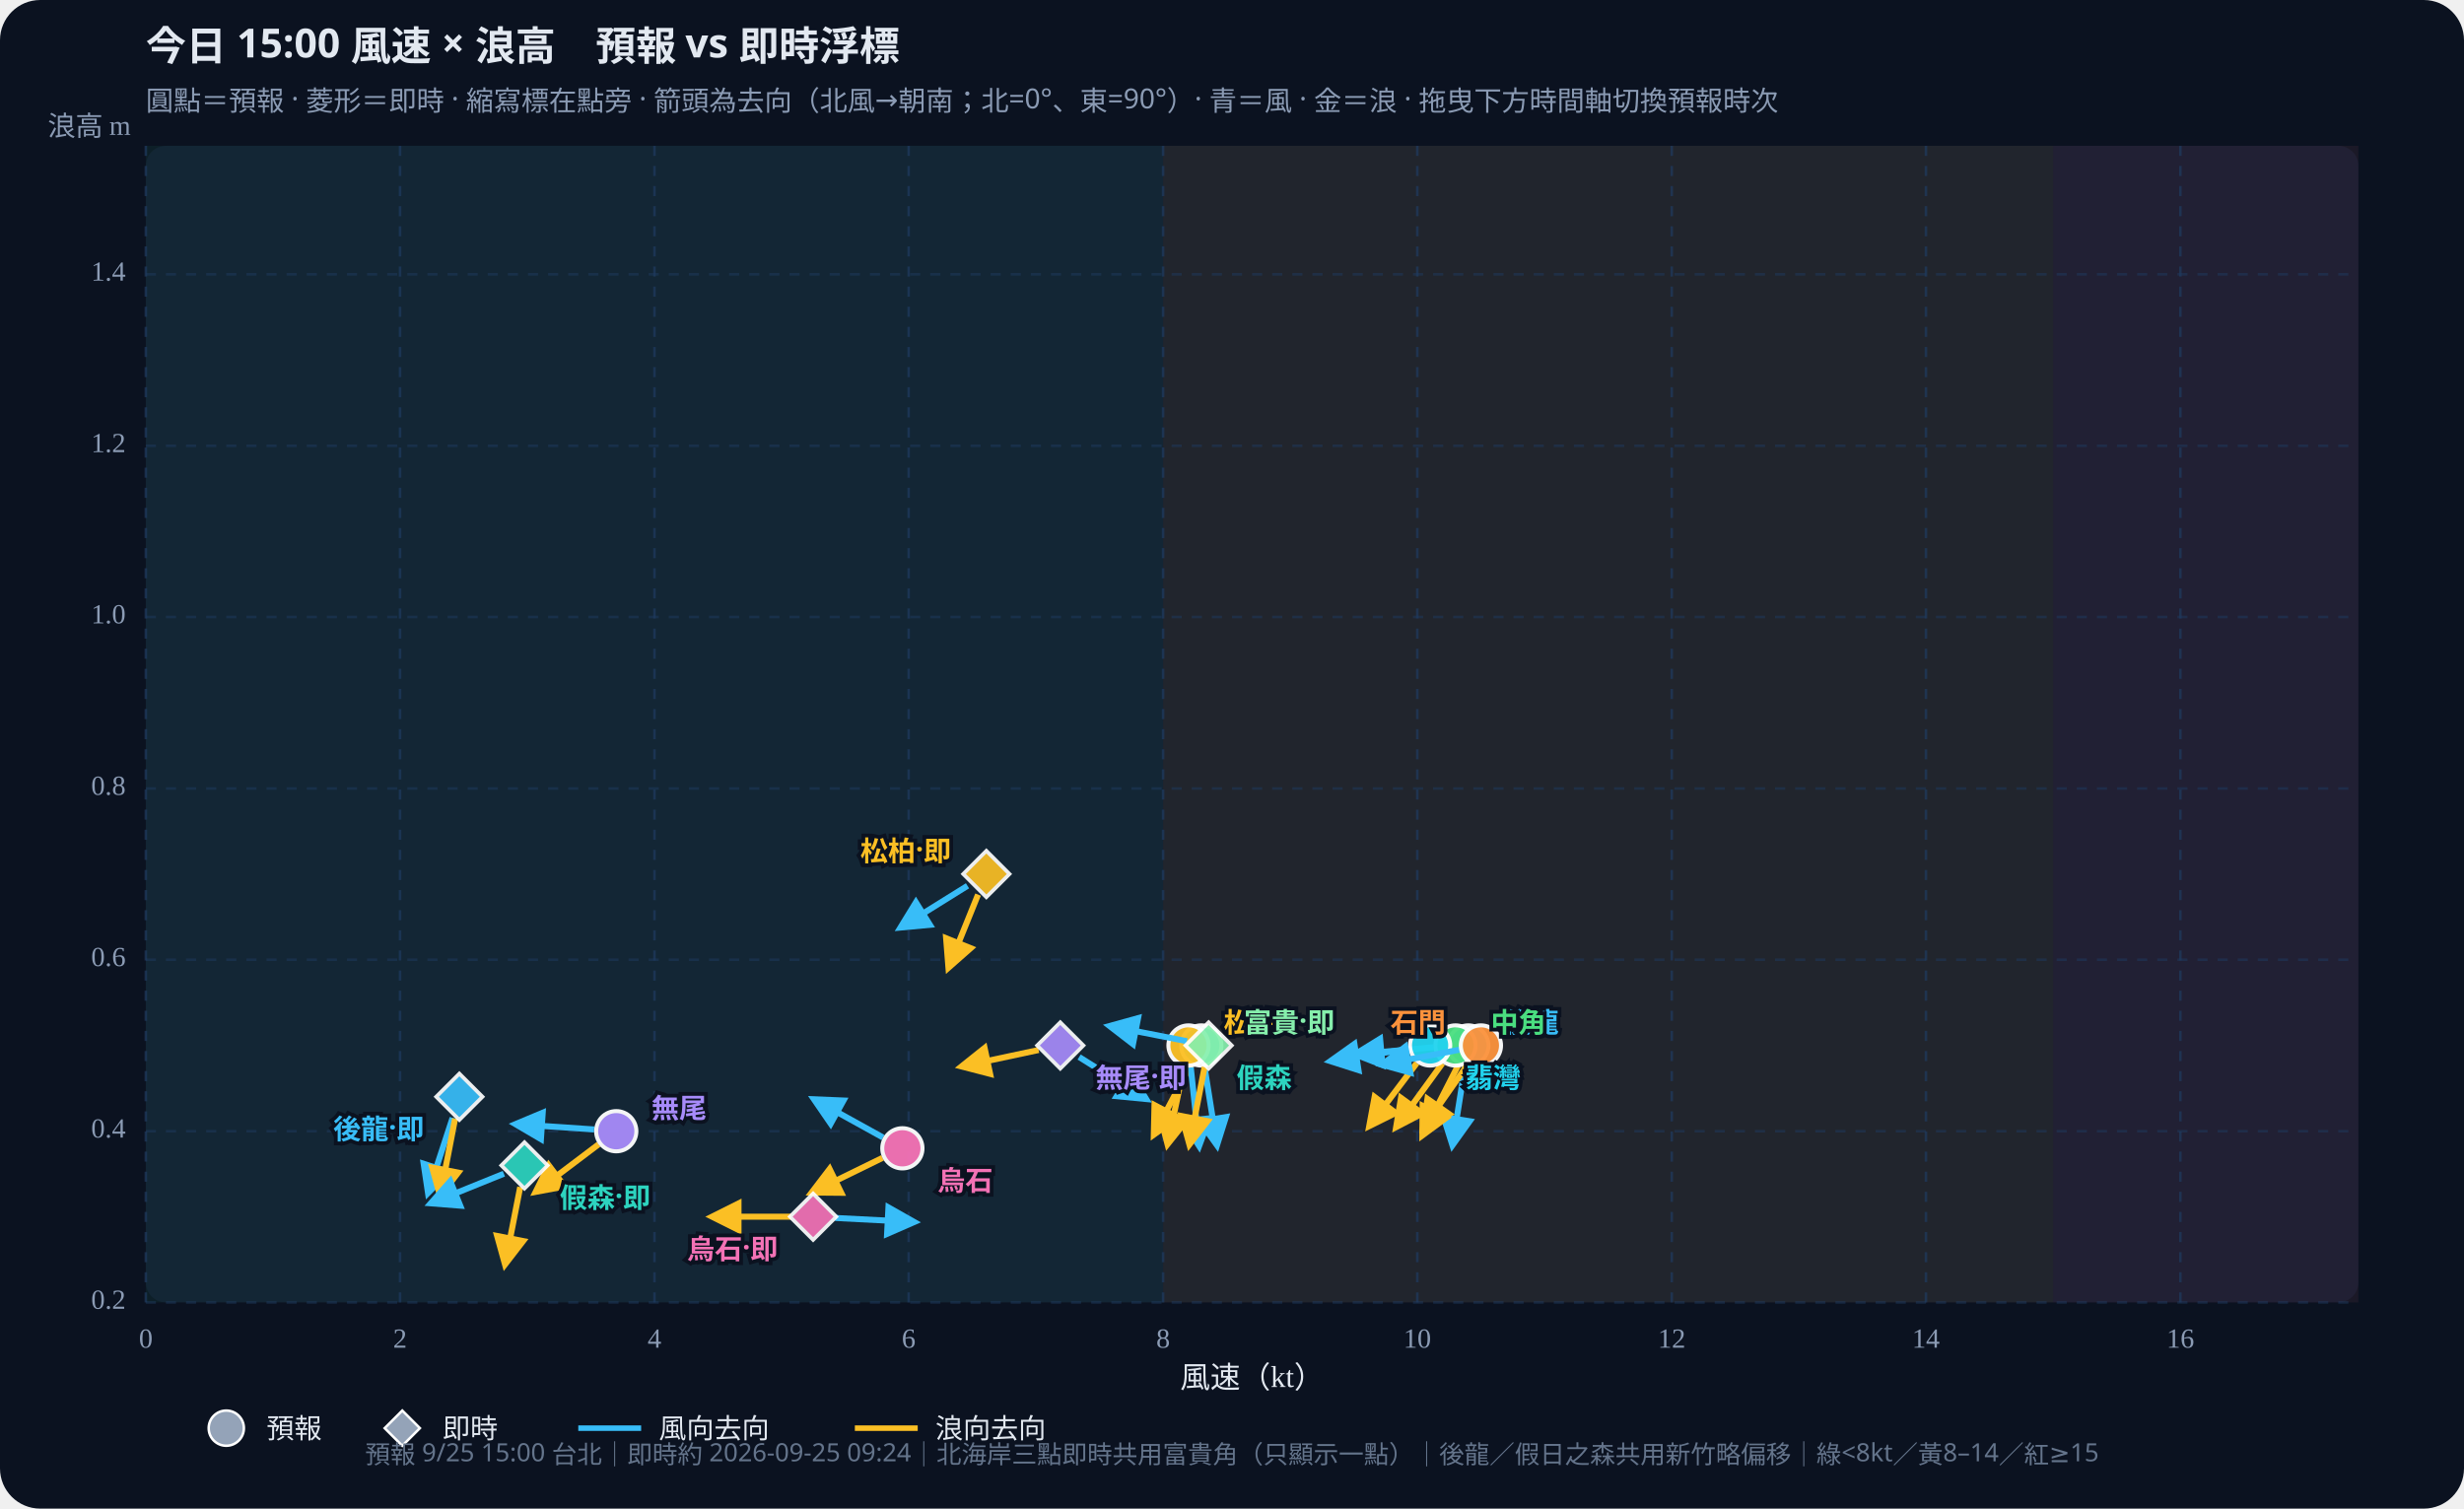
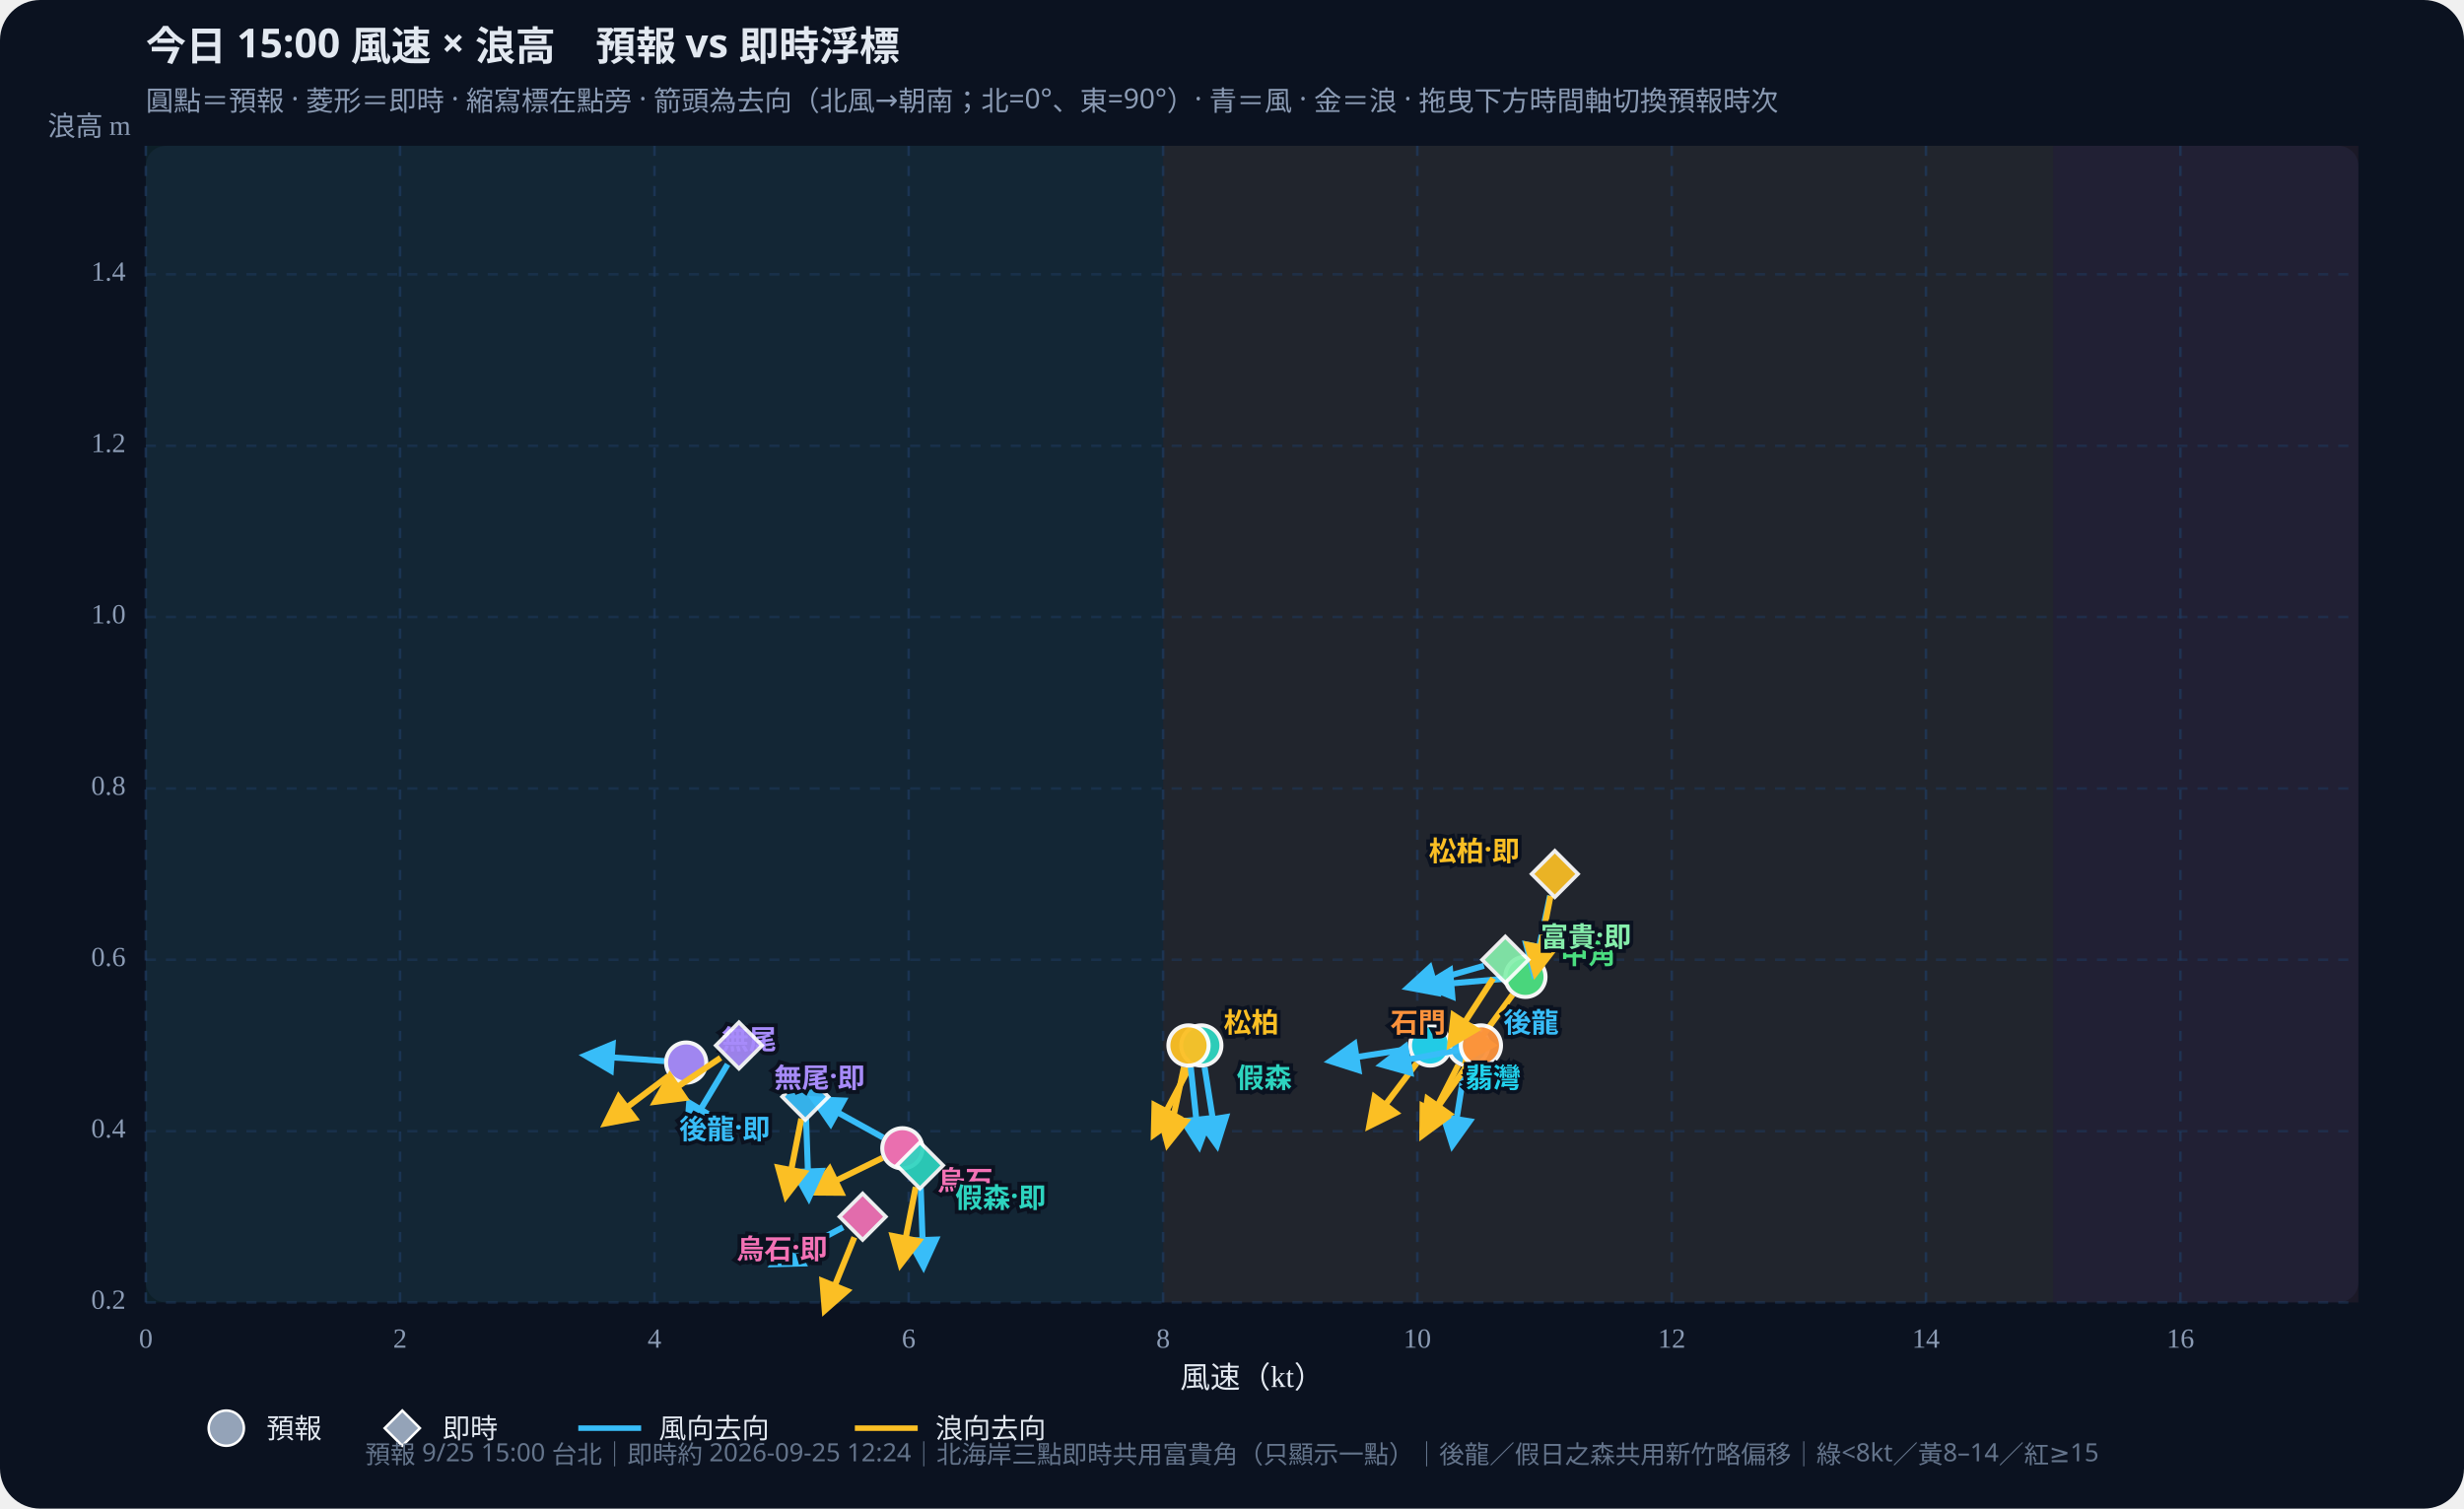
<svg xmlns="http://www.w3.org/2000/svg" id="wws-svg" viewBox="0 0 980 600" role="img" aria-label="風速與浪高散佈圖，可拖曳時間軸切換預報時次" style="width:100%;height:auto;display:block">
  <rect width="980" height="600" fill="#0b1220" rx="16" />
  <rect x="58" y="58" width="880" height="460" fill="#111a2e" rx="8" />
  <rect x="58.0" y="58" width="404.6" height="460" fill="#34d399" opacity="0.07" />
  <rect x="462.6" y="58" width="354.0" height="460" fill="#fbbf24" opacity="0.07" />
  <rect x="816.6" y="58" width="121.4" height="460" fill="#fb7185" opacity="0.07" />
  <defs>
    <marker id="arrow-38bdf8" viewBox="0 0 10 10" refX="8" refY="5" markerWidth="6" markerHeight="6" orient="auto-start-reverse">
      <path d="M0,0 L10,5 L0,10 z" fill="#38bdf8" />
    </marker>
    <marker id="arrow-fbbf24" viewBox="0 0 10 10" refX="8" refY="5" markerWidth="6" markerHeight="6" orient="auto-start-reverse">
      <path d="M0,0 L10,5 L0,10 z" fill="#fbbf24" />
    </marker>
  </defs>
  <text id="wws-title" x="58" y="24" fill="#e2e8f0" font-size="16" font-weight="700" font-family="Noto Sans TC,system-ui,sans-serif">今日 15:00 風速 × 浪高　預報 vs 即時浮標</text>
  <text x="58" y="44" fill="#8b9bb4" font-size="11" font-family="Noto Sans TC,system-ui,sans-serif">圓點＝預報 · 菱形＝即時 · 縮寫標在點旁 · 箭頭為去向（北風→朝南；北=0°、東=90°）· 青＝風 · 金＝浪 · 拖曳下方時間軸切換預報時次</text>
  <line x1="58.0" y1="58" x2="58.0" y2="518" stroke="#1e3a5f" stroke-dasharray="4 4" opacity="0.7" />
  <text x="58.0" y="536" text-anchor="middle" fill="#8b9bb4" font-size="11">0</text>
  <line x1="159.1" y1="58" x2="159.1" y2="518" stroke="#1e3a5f" stroke-dasharray="4 4" opacity="0.7" />
  <text x="159.1" y="536" text-anchor="middle" fill="#8b9bb4" font-size="11">2</text>
  <line x1="260.3" y1="58" x2="260.3" y2="518" stroke="#1e3a5f" stroke-dasharray="4 4" opacity="0.7" />
  <text x="260.3" y="536" text-anchor="middle" fill="#8b9bb4" font-size="11">4</text>
  <line x1="361.4" y1="58" x2="361.4" y2="518" stroke="#1e3a5f" stroke-dasharray="4 4" opacity="0.7" />
  <text x="361.4" y="536" text-anchor="middle" fill="#8b9bb4" font-size="11">6</text>
  <line x1="462.6" y1="58" x2="462.6" y2="518" stroke="#1e3a5f" stroke-dasharray="4 4" opacity="0.7" />
  <text x="462.6" y="536" text-anchor="middle" fill="#8b9bb4" font-size="11">8</text>
  <line x1="563.7" y1="58" x2="563.7" y2="518" stroke="#1e3a5f" stroke-dasharray="4 4" opacity="0.7" />
  <text x="563.7" y="536" text-anchor="middle" fill="#8b9bb4" font-size="11">10</text>
  <line x1="664.9" y1="58" x2="664.9" y2="518" stroke="#1e3a5f" stroke-dasharray="4 4" opacity="0.7" />
  <text x="664.9" y="536" text-anchor="middle" fill="#8b9bb4" font-size="11">12</text>
  <line x1="766.0" y1="58" x2="766.0" y2="518" stroke="#1e3a5f" stroke-dasharray="4 4" opacity="0.7" />
  <text x="766.0" y="536" text-anchor="middle" fill="#8b9bb4" font-size="11">14</text>
  <line x1="867.2" y1="58" x2="867.2" y2="518" stroke="#1e3a5f" stroke-dasharray="4 4" opacity="0.7" />
  <text x="867.2" y="536" text-anchor="middle" fill="#8b9bb4" font-size="11">16</text>
  <line x1="58" y1="518.0" x2="938" y2="518.0" stroke="#1e3a5f" stroke-dasharray="4 4" opacity="0.5" />
  <text x="50" y="518.0" text-anchor="end" dominant-baseline="middle" fill="#8b9bb4" font-size="11">0.2</text>
  <line x1="58" y1="449.9" x2="938" y2="449.9" stroke="#1e3a5f" stroke-dasharray="4 4" opacity="0.5" />
  <text x="50" y="449.9" text-anchor="end" dominant-baseline="middle" fill="#8b9bb4" font-size="11">0.4</text>
  <line x1="58" y1="381.7" x2="938" y2="381.7" stroke="#1e3a5f" stroke-dasharray="4 4" opacity="0.5" />
  <text x="50" y="381.7" text-anchor="end" dominant-baseline="middle" fill="#8b9bb4" font-size="11">0.6</text>
  <line x1="58" y1="313.6" x2="938" y2="313.6" stroke="#1e3a5f" stroke-dasharray="4 4" opacity="0.5" />
  <text x="50" y="313.6" text-anchor="end" dominant-baseline="middle" fill="#8b9bb4" font-size="11">0.8</text>
  <line x1="58" y1="245.4" x2="938" y2="245.4" stroke="#1e3a5f" stroke-dasharray="4 4" opacity="0.5" />
  <text x="50" y="245.4" text-anchor="end" dominant-baseline="middle" fill="#8b9bb4" font-size="11">1.0</text>
  <line x1="58" y1="177.3" x2="938" y2="177.3" stroke="#1e3a5f" stroke-dasharray="4 4" opacity="0.5" />
  <text x="50" y="177.3" text-anchor="end" dominant-baseline="middle" fill="#8b9bb4" font-size="11">1.2</text>
  <line x1="58" y1="109.1" x2="938" y2="109.1" stroke="#1e3a5f" stroke-dasharray="4 4" opacity="0.5" />
  <text x="50" y="109.1" text-anchor="end" dominant-baseline="middle" fill="#8b9bb4" font-size="11">1.4</text>
  <text x="498" y="552" text-anchor="middle" fill="#e2e8f0" font-size="12">風速（kt）</text>
  <text x="52" y="54" text-anchor="end" fill="#8b9bb4" font-size="11">浪高 m</text>
  <g id="wws-forecast-layer">
    <line x1="582.6" y1="424.5" x2="577.7" y2="455.3" stroke="#38bdf8" stroke-width="2.4" marker-end="url(#arrow-38bdf8)" />
    <line x1="580.0" y1="423.6" x2="565.8" y2="451.4" stroke="#fbbf24" stroke-width="2.4" marker-end="url(#arrow-fbbf24)" />
    <circle cx="584.0" cy="415.8" r="8.0" fill="#38bdf8" stroke="#fff" stroke-width="1.6" opacity="0.95" />
    <line x1="479.1" y1="424.5" x2="484.0" y2="455.3" stroke="#38bdf8" stroke-width="2.4" marker-end="url(#arrow-38bdf8)" />
    <line x1="473.6" y1="423.5" x2="459.0" y2="451.1" stroke="#fbbf24" stroke-width="2.4" marker-end="url(#arrow-fbbf24)" />
    <circle cx="477.8" cy="415.8" r="8.0" fill="#2dd4bf" stroke="#fff" stroke-width="1.6" opacity="0.95" />
    <line x1="473.6" y1="424.5" x2="476.9" y2="455.6" stroke="#38bdf8" stroke-width="2.4" marker-end="url(#arrow-38bdf8)" />
    <line x1="470.9" y1="424.4" x2="464.4" y2="454.9" stroke="#fbbf24" stroke-width="2.4" marker-end="url(#arrow-fbbf24)" />
    <circle cx="472.7" cy="415.8" r="8.0" fill="#fbbf24" stroke="#fff" stroke-width="1.6" opacity="0.95" />
-     <line x1="570.2" y1="416.5" x2="539.1" y2="419.3" stroke="#38bdf8" stroke-width="2.4" marker-end="url(#arrow-38bdf8)" />
-     <line x1="573.7" y1="422.9" x2="555.4" y2="448.1" stroke="#fbbf24" stroke-width="2.4" marker-end="url(#arrow-fbbf24)" />
-     <circle cx="578.9" cy="415.8" r="8.0" fill="#4ade80" stroke="#fff" stroke-width="1.6" opacity="0.95" />
+     <line x1="598.0" y1="389.3" x2="566.9" y2="392.0" stroke="#38bdf8" stroke-width="2.4" marker-end="url(#arrow-38bdf8)" />
+     <line x1="601.6" y1="395.6" x2="583.2" y2="420.9" stroke="#fbbf24" stroke-width="2.4" marker-end="url(#arrow-fbbf24)" />
+     <circle cx="606.7" cy="388.5" r="8.0" fill="#4ade80" stroke="#fff" stroke-width="1.6" opacity="0.95" />
    <line x1="560.1" y1="417.2" x2="529.3" y2="422.0" stroke="#38bdf8" stroke-width="2.4" marker-end="url(#arrow-38bdf8)" />
    <line x1="563.5" y1="422.8" x2="544.7" y2="447.7" stroke="#fbbf24" stroke-width="2.4" marker-end="url(#arrow-fbbf24)" />
    <circle cx="568.8" cy="415.8" r="8.0" fill="#22d3ee" stroke="#fff" stroke-width="1.6" opacity="0.95" />
    <line x1="580.4" y1="417.5" x2="549.8" y2="423.4" stroke="#38bdf8" stroke-width="2.4" marker-end="url(#arrow-38bdf8)" />
    <line x1="584.0" y1="423.0" x2="566.1" y2="448.5" stroke="#fbbf24" stroke-width="2.4" marker-end="url(#arrow-fbbf24)" />
    <circle cx="589.0" cy="415.8" r="8.0" fill="#fb923c" stroke="#fff" stroke-width="1.6" opacity="0.95" />
-     <line x1="236.3" y1="449.2" x2="205.2" y2="447.1" stroke="#38bdf8" stroke-width="2.4" marker-end="url(#arrow-38bdf8)" />
-     <line x1="238.1" y1="455.1" x2="213.2" y2="473.9" stroke="#fbbf24" stroke-width="2.4" marker-end="url(#arrow-fbbf24)" />
-     <circle cx="245.1" cy="449.9" r="8.0" fill="#a78bfa" stroke="#fff" stroke-width="1.6" opacity="0.95" />
+     <line x1="264.2" y1="422.0" x2="233.0" y2="419.8" stroke="#38bdf8" stroke-width="2.4" marker-end="url(#arrow-38bdf8)" />
+     <line x1="265.9" y1="427.9" x2="241.0" y2="446.7" stroke="#fbbf24" stroke-width="2.4" marker-end="url(#arrow-fbbf24)" />
+     <circle cx="272.9" cy="422.6" r="8.0" fill="#a78bfa" stroke="#fff" stroke-width="1.6" opacity="0.95" />
    <line x1="351.2" y1="452.4" x2="323.9" y2="437.3" stroke="#38bdf8" stroke-width="2.4" marker-end="url(#arrow-38bdf8)" />
    <line x1="351.0" y1="460.5" x2="323.0" y2="474.2" stroke="#fbbf24" stroke-width="2.4" marker-end="url(#arrow-fbbf24)" />
    <circle cx="358.9" cy="456.7" r="8.0" fill="#f472b6" stroke="#fff" stroke-width="1.6" opacity="0.95" />
    <text x="598.0" y="405.8" text-anchor="start" dominant-baseline="central" fill="#38bdf8" font-size="11" font-weight="700" font-family="Noto Sans TC,system-ui,sans-serif" stroke="#0b1220" stroke-width="3" paint-order="stroke">後龍</text>
    <text x="491.8" y="427.8" text-anchor="start" dominant-baseline="central" fill="#2dd4bf" font-size="11" font-weight="700" font-family="Noto Sans TC,system-ui,sans-serif" stroke="#0b1220" stroke-width="3" paint-order="stroke">假森</text>
    <text x="486.7" y="405.8" text-anchor="start" dominant-baseline="central" fill="#fbbf24" font-size="11" font-weight="700" font-family="Noto Sans TC,system-ui,sans-serif" stroke="#0b1220" stroke-width="3" paint-order="stroke">松柏</text>
-     <text x="592.9" y="405.8" text-anchor="start" dominant-baseline="central" fill="#4ade80" font-size="11" font-weight="700" font-family="Noto Sans TC,system-ui,sans-serif" stroke="#0b1220" stroke-width="3" paint-order="stroke">中角</text>
+     <text x="620.7" y="378.5" text-anchor="start" dominant-baseline="central" fill="#4ade80" font-size="11" font-weight="700" font-family="Noto Sans TC,system-ui,sans-serif" stroke="#0b1220" stroke-width="3" paint-order="stroke">中角</text>
    <text x="582.8" y="427.8" text-anchor="start" dominant-baseline="central" fill="#22d3ee" font-size="11" font-weight="700" font-family="Noto Sans TC,system-ui,sans-serif" stroke="#0b1220" stroke-width="3" paint-order="stroke">翡灣</text>
    <text x="575.0" y="405.8" text-anchor="end" dominant-baseline="central" fill="#fb923c" font-size="11" font-weight="700" font-family="Noto Sans TC,system-ui,sans-serif" stroke="#0b1220" stroke-width="3" paint-order="stroke">石門</text>
-     <text x="259.1" y="439.9" text-anchor="start" dominant-baseline="central" fill="#a78bfa" font-size="11" font-weight="700" font-family="Noto Sans TC,system-ui,sans-serif" stroke="#0b1220" stroke-width="3" paint-order="stroke">無尾</text>
+     <text x="286.9" y="412.6" text-anchor="start" dominant-baseline="central" fill="#a78bfa" font-size="11" font-weight="700" font-family="Noto Sans TC,system-ui,sans-serif" stroke="#0b1220" stroke-width="3" paint-order="stroke">無尾</text>
    <text x="372.9" y="468.7" text-anchor="start" dominant-baseline="central" fill="#f472b6" font-size="11" font-weight="700" font-family="Noto Sans TC,system-ui,sans-serif" stroke="#0b1220" stroke-width="3" paint-order="stroke">烏石</text>
  </g>
  <g id="wws-live-layer">
-     <line x1="180.0" y1="444.6" x2="170.3" y2="474.3" stroke="#38bdf8" stroke-width="2.4" marker-end="url(#arrow-38bdf8)" />
-     <line x1="181.0" y1="444.9" x2="175.1" y2="475.5" stroke="#fbbf24" stroke-width="2.4" marker-end="url(#arrow-fbbf24)" />
-     <polygon points="182.7,427.0 191.9,436.2 182.7,445.4 173.5,436.2" fill="#38bdf8" stroke="#fff" stroke-width="1.5" opacity="0.92" />
-     <line x1="200.4" y1="466.8" x2="171.5" y2="478.5" stroke="#38bdf8" stroke-width="2.4" marker-end="url(#arrow-38bdf8)" />
-     <line x1="206.9" y1="472.1" x2="200.9" y2="502.7" stroke="#fbbf24" stroke-width="2.4" marker-end="url(#arrow-fbbf24)" />
-     <polygon points="208.6,454.3 217.8,463.5 208.6,472.7 199.4,463.5" fill="#2dd4bf" stroke="#fff" stroke-width="1.5" opacity="0.92" />
-     <line x1="384.8" y1="352.3" x2="358.3" y2="368.8" stroke="#38bdf8" stroke-width="2.4" marker-end="url(#arrow-38bdf8)" />
-     <line x1="389.0" y1="355.8" x2="377.3" y2="384.7" stroke="#fbbf24" stroke-width="2.4" marker-end="url(#arrow-fbbf24)" />
-     <polygon points="392.3,338.4 401.5,347.6 392.3,356.8 383.1,347.6" fill="#fbbf24" stroke="#fff" stroke-width="1.5" opacity="0.92" />
-     <line x1="472.1" y1="414.1" x2="441.5" y2="408.1" stroke="#38bdf8" stroke-width="2.4" marker-end="url(#arrow-38bdf8)" />
-     <line x1="479.1" y1="424.4" x2="473.1" y2="455.0" stroke="#fbbf24" stroke-width="2.4" marker-end="url(#arrow-fbbf24)" />
-     <polygon points="480.7,406.6 489.9,415.8 480.7,425.0 471.5,415.8" fill="#86efac" stroke="#fff" stroke-width="1.5" opacity="0.92" />
-     <line x1="429.2" y1="420.4" x2="455.7" y2="437.0" stroke="#38bdf8" stroke-width="2.4" marker-end="url(#arrow-38bdf8)" />
-     <line x1="413.1" y1="417.6" x2="382.6" y2="424.1" stroke="#fbbf24" stroke-width="2.4" marker-end="url(#arrow-fbbf24)" />
-     <polygon points="421.7,406.6 430.9,415.8 421.7,425.0 412.5,415.8" fill="#a78bfa" stroke="#fff" stroke-width="1.5" opacity="0.92" />
-     <line x1="332.2" y1="484.4" x2="363.4" y2="486.0" stroke="#38bdf8" stroke-width="2.4" marker-end="url(#arrow-38bdf8)" />
-     <line x1="314.6" y1="483.9" x2="283.4" y2="483.9" stroke="#fbbf24" stroke-width="2.4" marker-end="url(#arrow-fbbf24)" />
-     <polygon points="323.4,474.7 332.6,483.9 323.4,493.1 314.2,483.9" fill="#f472b6" stroke="#fff" stroke-width="1.5" opacity="0.92" />
-     <text x="168.7" y="448.2" text-anchor="end" dominant-baseline="central" fill="#38bdf8" font-size="11" font-weight="700" font-family="Noto Sans TC,system-ui,sans-serif" stroke="#0b1220" stroke-width="3" paint-order="stroke">後龍·即</text>
-     <text x="222.6" y="475.5" text-anchor="start" dominant-baseline="central" fill="#2dd4bf" font-size="11" font-weight="700" font-family="Noto Sans TC,system-ui,sans-serif" stroke="#0b1220" stroke-width="3" paint-order="stroke">假森·即</text>
-     <text x="378.3" y="337.6" text-anchor="end" dominant-baseline="central" fill="#fbbf24" font-size="11" font-weight="700" font-family="Noto Sans TC,system-ui,sans-serif" stroke="#0b1220" stroke-width="3" paint-order="stroke">松柏·即</text>
-     <text x="494.7" y="405.8" text-anchor="start" dominant-baseline="central" fill="#86efac" font-size="11" font-weight="700" font-family="Noto Sans TC,system-ui,sans-serif" stroke="#0b1220" stroke-width="3" paint-order="stroke">富貴·即</text>
-     <text x="435.7" y="427.8" text-anchor="start" dominant-baseline="central" fill="#a78bfa" font-size="11" font-weight="700" font-family="Noto Sans TC,system-ui,sans-serif" stroke="#0b1220" stroke-width="3" paint-order="stroke">無尾·即</text>
-     <text x="309.4" y="495.9" text-anchor="end" dominant-baseline="central" fill="#f472b6" font-size="11" font-weight="700" font-family="Noto Sans TC,system-ui,sans-serif" stroke="#0b1220" stroke-width="3" paint-order="stroke">烏石·即</text>
+     <line x1="320.6" y1="445.0" x2="321.7" y2="476.2" stroke="#38bdf8" stroke-width="2.4" marker-end="url(#arrow-38bdf8)" />
+     <line x1="318.7" y1="444.9" x2="312.7" y2="475.5" stroke="#fbbf24" stroke-width="2.4" marker-end="url(#arrow-fbbf24)" />
+     <polygon points="320.3,427.0 329.5,436.2 320.3,445.4 311.1,436.2" fill="#38bdf8" stroke="#fff" stroke-width="1.5" opacity="0.92" />
+     <line x1="366.2" y1="472.3" x2="367.3" y2="503.5" stroke="#38bdf8" stroke-width="2.4" marker-end="url(#arrow-38bdf8)" />
+     <line x1="364.2" y1="472.1" x2="358.2" y2="502.7" stroke="#fbbf24" stroke-width="2.4" marker-end="url(#arrow-fbbf24)" />
+     <polygon points="365.9,454.3 375.1,463.5 365.9,472.7 356.7,463.5" fill="#2dd4bf" stroke="#fff" stroke-width="1.5" opacity="0.92" />
+     <line x1="616.5" y1="356.2" x2="610.0" y2="386.8" stroke="#38bdf8" stroke-width="2.4" marker-end="url(#arrow-38bdf8)" />
+     <line x1="616.7" y1="356.3" x2="610.7" y2="386.9" stroke="#fbbf24" stroke-width="2.4" marker-end="url(#arrow-fbbf24)" />
+     <polygon points="618.4,338.4 627.6,347.6 618.4,356.8 609.2,347.6" fill="#fbbf24" stroke="#fff" stroke-width="1.5" opacity="0.92" />
+     <line x1="590.2" y1="384.1" x2="560.2" y2="392.7" stroke="#38bdf8" stroke-width="2.4" marker-end="url(#arrow-38bdf8)" />
+     <line x1="593.9" y1="389.1" x2="576.9" y2="415.3" stroke="#fbbf24" stroke-width="2.4" marker-end="url(#arrow-fbbf24)" />
+     <polygon points="598.7,372.5 607.9,381.7 598.7,390.9 589.5,381.7" fill="#86efac" stroke="#fff" stroke-width="1.5" opacity="0.92" />
+     <line x1="289.4" y1="423.3" x2="273.3" y2="450.1" stroke="#38bdf8" stroke-width="2.4" marker-end="url(#arrow-38bdf8)" />
+     <line x1="286.6" y1="420.7" x2="260.8" y2="438.1" stroke="#fbbf24" stroke-width="2.4" marker-end="url(#arrow-fbbf24)" />
+     <polygon points="293.9,406.6 303.1,415.8 293.9,425.0 284.7,415.8" fill="#a78bfa" stroke="#fff" stroke-width="1.5" opacity="0.92" />
+     <line x1="335.3" y1="488.1" x2="307.8" y2="502.7" stroke="#38bdf8" stroke-width="2.4" marker-end="url(#arrow-38bdf8)" />
+     <line x1="339.8" y1="492.1" x2="328.1" y2="521.0" stroke="#fbbf24" stroke-width="2.4" marker-end="url(#arrow-fbbf24)" />
+     <polygon points="343.1,474.7 352.3,483.9 343.1,493.1 333.9,483.9" fill="#f472b6" stroke="#fff" stroke-width="1.5" opacity="0.92" />
+     <text x="306.3" y="448.2" text-anchor="end" dominant-baseline="central" fill="#38bdf8" font-size="11" font-weight="700" font-family="Noto Sans TC,system-ui,sans-serif" stroke="#0b1220" stroke-width="3" paint-order="stroke">後龍·即</text>
+     <text x="379.9" y="475.5" text-anchor="start" dominant-baseline="central" fill="#2dd4bf" font-size="11" font-weight="700" font-family="Noto Sans TC,system-ui,sans-serif" stroke="#0b1220" stroke-width="3" paint-order="stroke">假森·即</text>
+     <text x="604.4" y="337.6" text-anchor="end" dominant-baseline="central" fill="#fbbf24" font-size="11" font-weight="700" font-family="Noto Sans TC,system-ui,sans-serif" stroke="#0b1220" stroke-width="3" paint-order="stroke">松柏·即</text>
+     <text x="612.7" y="371.7" text-anchor="start" dominant-baseline="central" fill="#86efac" font-size="11" font-weight="700" font-family="Noto Sans TC,system-ui,sans-serif" stroke="#0b1220" stroke-width="3" paint-order="stroke">富貴·即</text>
+     <text x="307.9" y="427.8" text-anchor="start" dominant-baseline="central" fill="#a78bfa" font-size="11" font-weight="700" font-family="Noto Sans TC,system-ui,sans-serif" stroke="#0b1220" stroke-width="3" paint-order="stroke">無尾·即</text>
+     <text x="329.1" y="495.9" text-anchor="end" dominant-baseline="central" fill="#f472b6" font-size="11" font-weight="700" font-family="Noto Sans TC,system-ui,sans-serif" stroke="#0b1220" stroke-width="3" paint-order="stroke">烏石·即</text>
  </g>
  <circle cx="90" cy="568" r="7" fill="#94a3b8" stroke="#fff" />
  <text x="106" y="572" fill="#e2e8f0" font-size="11" font-family="Noto Sans TC,system-ui,sans-serif">預報</text>
  <polygon points="160,561 167,568 160,575 153,568" fill="#94a3b8" stroke="#fff" />
  <text x="176" y="572" fill="#e2e8f0" font-size="11" font-family="Noto Sans TC,system-ui,sans-serif">即時</text>
  <line x1="230" y1="568" x2="255" y2="568" stroke="#38bdf8" stroke-width="2.2" />
  <text x="262" y="572" fill="#e2e8f0" font-size="11" font-family="Noto Sans TC,system-ui,sans-serif">風向去向</text>
  <line x1="340" y1="568" x2="365" y2="568" stroke="#fbbf24" stroke-width="2.2" />
  <text x="372" y="572" fill="#e2e8f0" font-size="11" font-family="Noto Sans TC,system-ui,sans-serif">浪向去向</text>
-   <text id="wws-foot" x="490" y="582" text-anchor="middle" fill="#64748b" font-size="10" font-family="Noto Sans TC,system-ui,sans-serif">預報 9/25 15:00 台北｜即時約 2026-09-25 09:24｜北海岸三點即時共用富貴角（只顯示一點）｜後龍／假日之森共用新竹略偏移｜綠&lt;8kt／黃8–14／紅≥15</text>
+   <text id="wws-foot" x="490" y="582" text-anchor="middle" fill="#64748b" font-size="10" font-family="Noto Sans TC,system-ui,sans-serif">預報 9/25 15:00 台北｜即時約 2026-09-25 12:24｜北海岸三點即時共用富貴角（只顯示一點）｜後龍／假日之森共用新竹略偏移｜綠&lt;8kt／黃8–14／紅≥15</text>
</svg>
